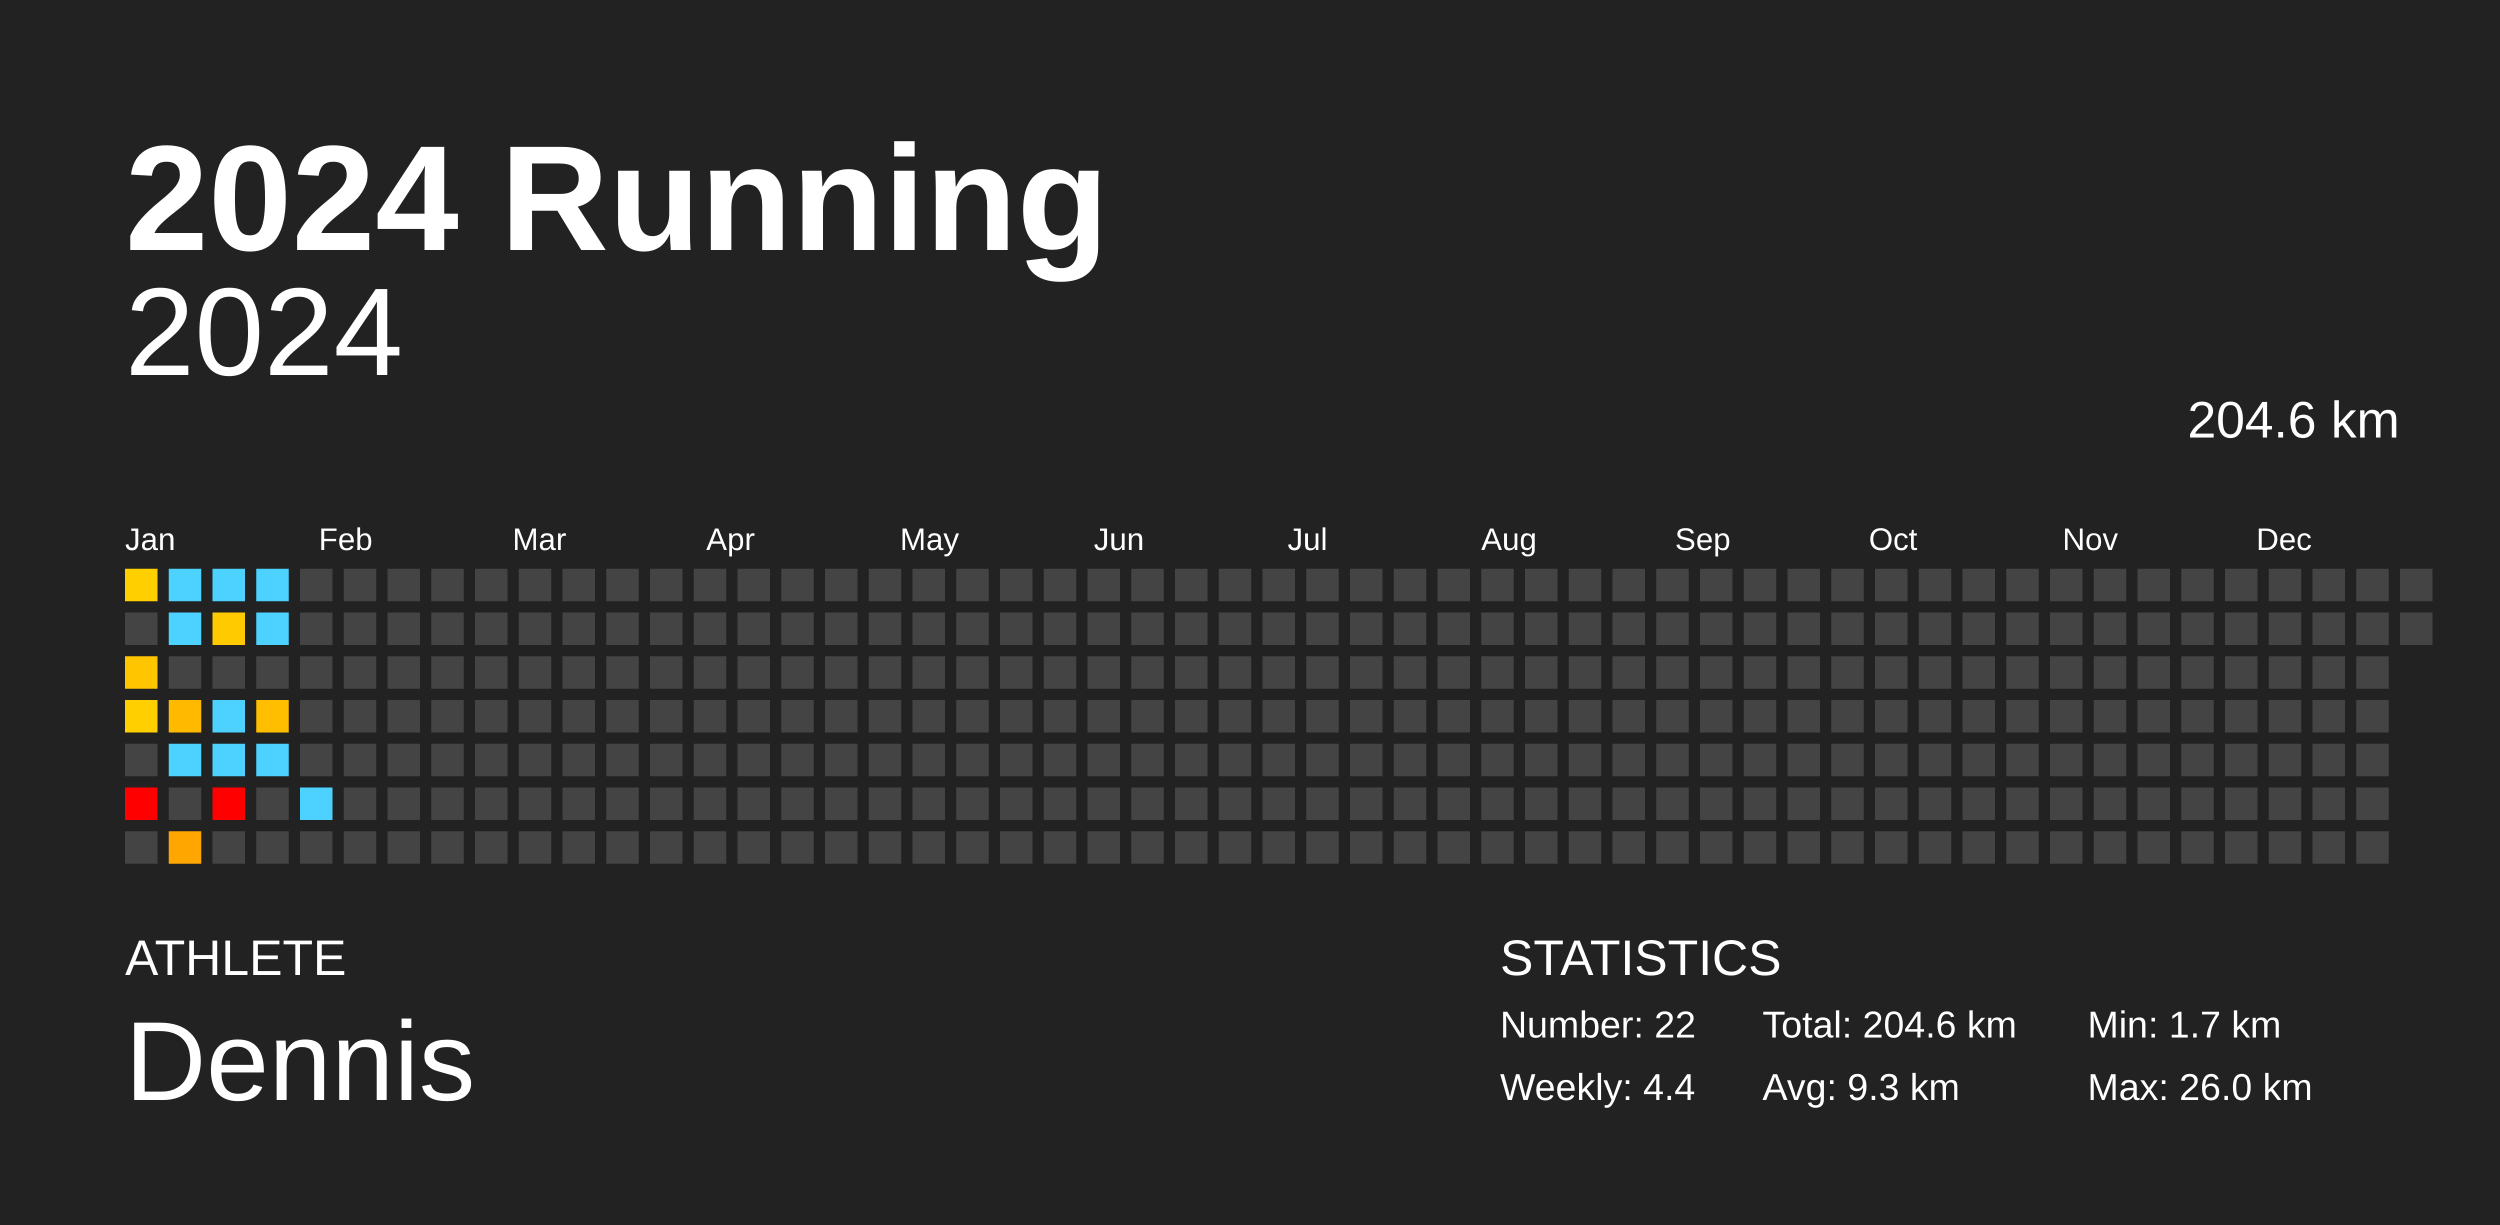
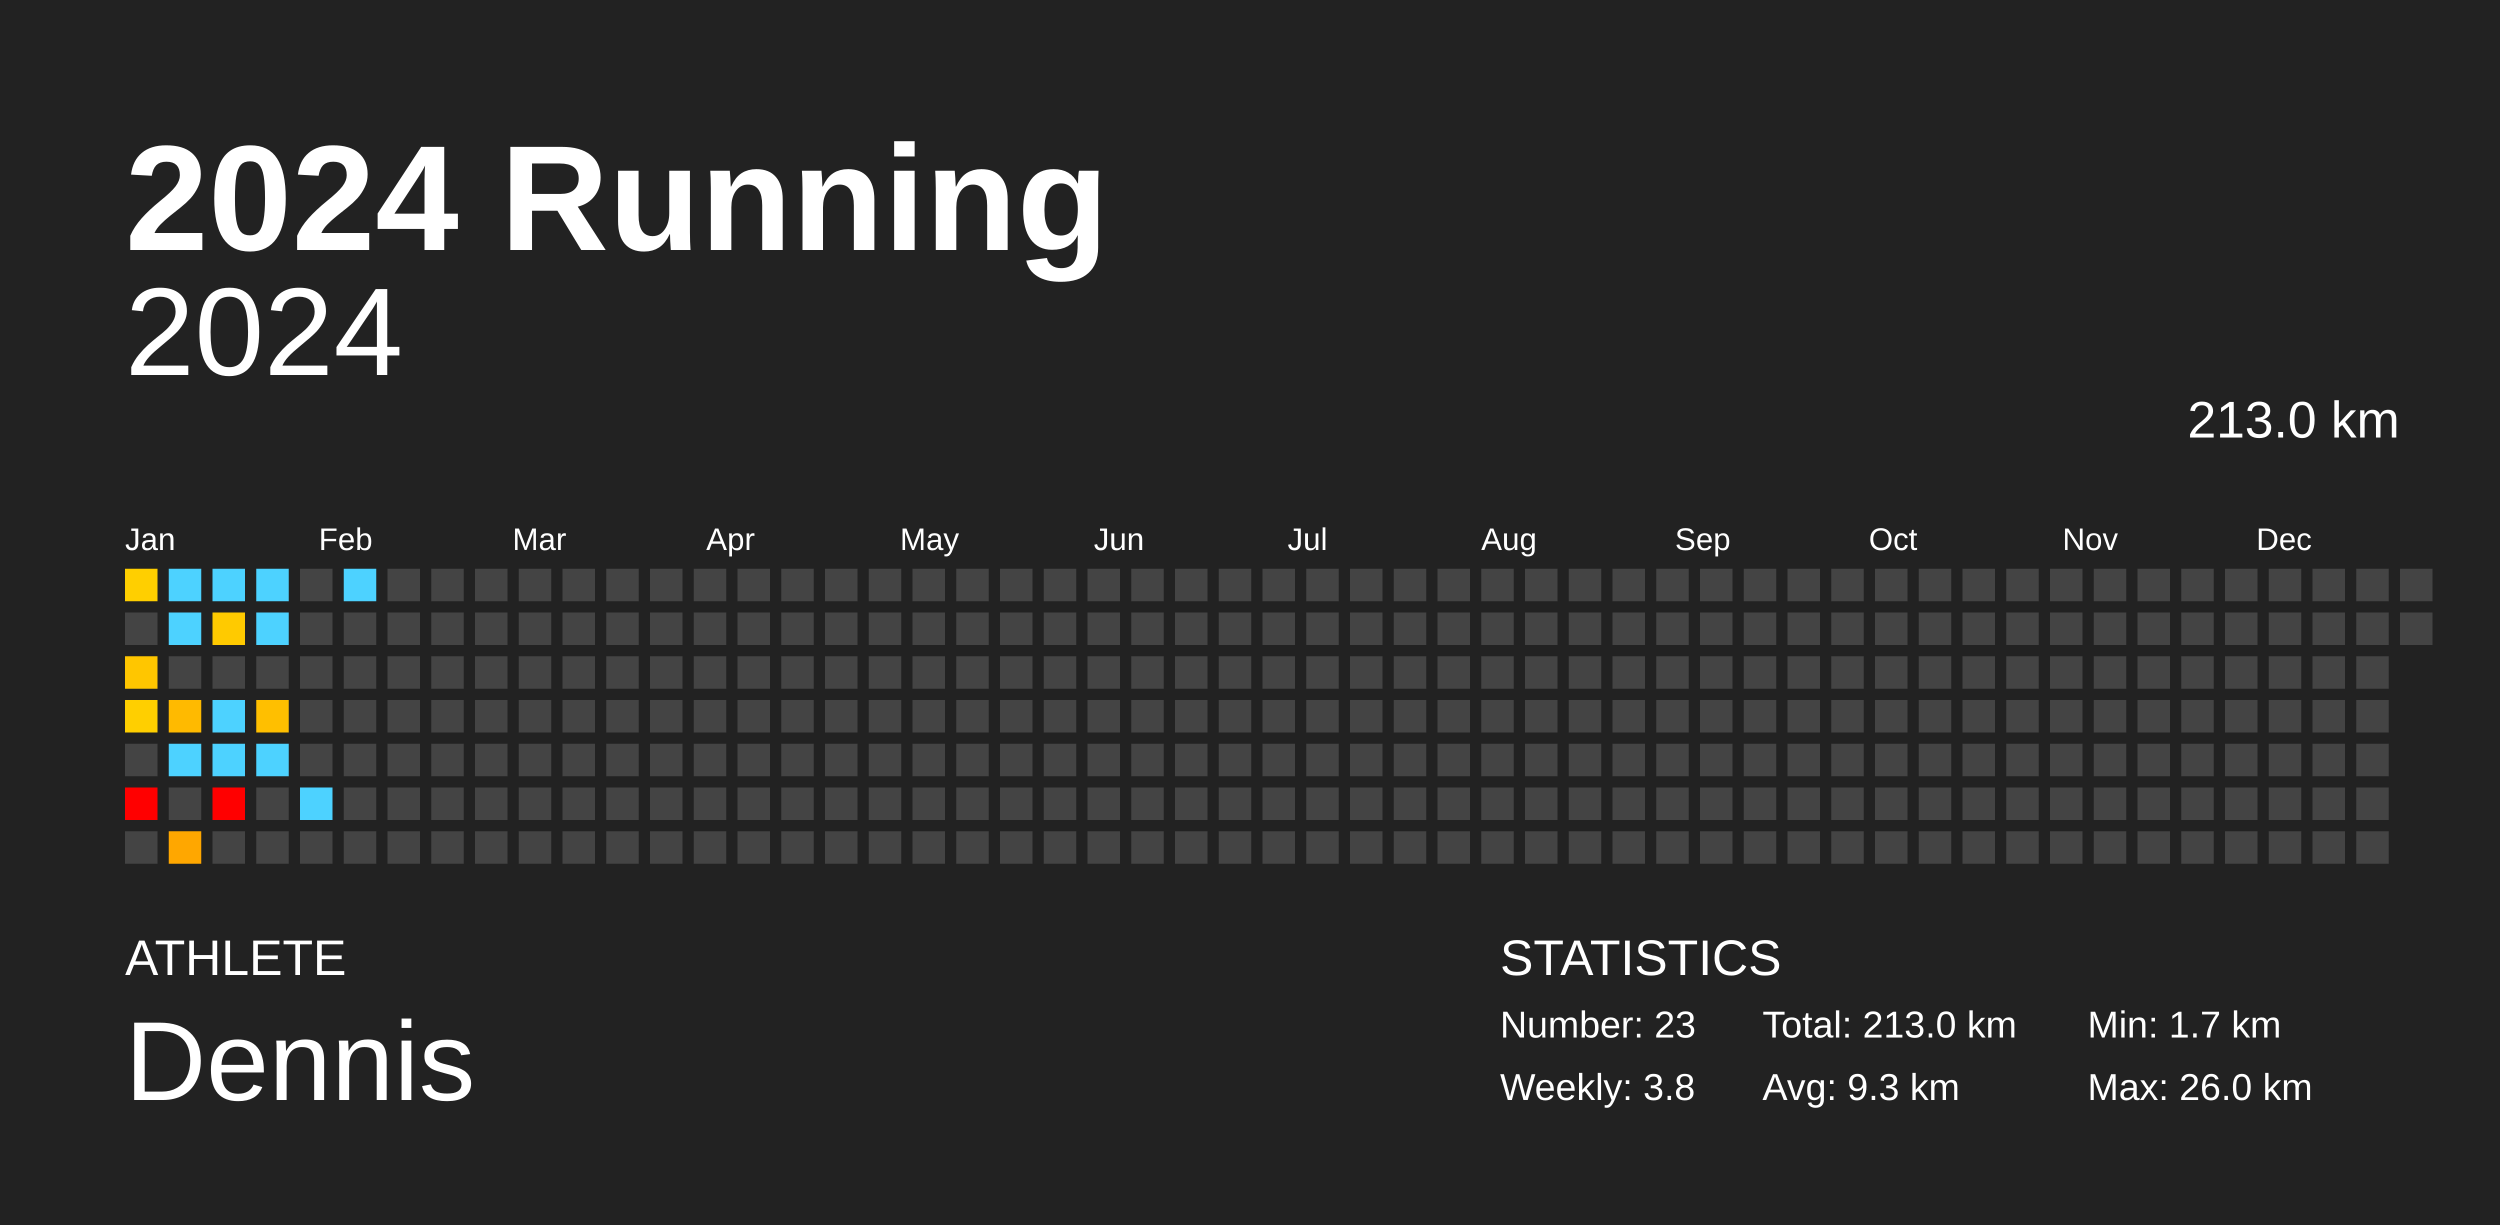
<svg xmlns="http://www.w3.org/2000/svg" baseProfile="full" height="98mm" version="1.1" viewBox="0,0,200,98" width="200mm">
  <defs />
  <rect fill="#222222" height="98" width="200" x="0" y="0" />
  <text fill="#FFFFFF" style="font-size:12px; font-family:Arial; font-weight:bold;" x="10" y="20">2024 Running</text>
  <text fill="#FFFFFF" style="font-size:4px; font-family:Arial" x="10" y="78">ATHLETE</text>
  <text fill="#FFFFFF" style="font-size:9px; font-family:Arial" x="10" y="88">Dennis</text>
  <text fill="#FFFFFF" style="font-size:4px; font-family:Arial" x="120" y="78">STATISTICS</text>
-   <text fill="#FFFFFF" style="font-size:3px; font-family:Arial" x="120" y="83">Number: 22</text>
-   <text fill="#FFFFFF" style="font-size:3px; font-family:Arial" x="120" y="88">Weekly: 4.4</text>
-   <text fill="#FFFFFF" style="font-size:3px; font-family:Arial" x="141" y="83">Total: 204.6 km</text>
+   <text fill="#FFFFFF" style="font-size:3px; font-family:Arial" x="120" y="83">Number: 23</text>
+   <text fill="#FFFFFF" style="font-size:3px; font-family:Arial" x="120" y="88">Weekly: 3.8</text>
+   <text fill="#FFFFFF" style="font-size:3px; font-family:Arial" x="141" y="83">Total: 213.0 km</text>
  <text fill="#FFFFFF" style="font-size:3px; font-family:Arial" x="141" y="88">Avg: 9.3 km</text>
  <text fill="#FFFFFF" style="font-size:3px; font-family:Arial" x="167" y="83">Min: 1.7 km</text>
  <text fill="#FFFFFF" style="font-size:3px; font-family:Arial" x="167" y="88">Max: 26.0 km</text>
  <text alignment-baseline="hanging" fill="#FFFFFF" style="font-size:10.0px; font-family:Arial;" x="10" y="30">2024</text>
-   <text alignment-baseline="hanging" fill="#FFFFFF" style="font-size:4.125px; font-family:Arial;" x="175" y="35">204.6 km</text>
+   <text alignment-baseline="hanging" fill="#FFFFFF" style="font-size:4.125px; font-family:Arial;" x="175" y="35">213.0 km</text>
  <text fill="#FFFFFF" style="font-size:2.5px; font-family:Arial" x="10.0" y="44">Jan</text>
  <text fill="#FFFFFF" style="font-size:2.5px; font-family:Arial" x="25.5" y="44">Feb</text>
  <text fill="#FFFFFF" style="font-size:2.5px; font-family:Arial" x="41.0" y="44">Mar</text>
  <text fill="#FFFFFF" style="font-size:2.5px; font-family:Arial" x="56.5" y="44">Apr</text>
  <text fill="#FFFFFF" style="font-size:2.5px; font-family:Arial" x="72.0" y="44">May</text>
  <text fill="#FFFFFF" style="font-size:2.5px; font-family:Arial" x="87.5" y="44">Jun</text>
  <text fill="#FFFFFF" style="font-size:2.5px; font-family:Arial" x="103.0" y="44">Jul</text>
  <text fill="#FFFFFF" style="font-size:2.5px; font-family:Arial" x="118.5" y="44">Aug</text>
  <text fill="#FFFFFF" style="font-size:2.5px; font-family:Arial" x="134.0" y="44">Sep</text>
  <text fill="#FFFFFF" style="font-size:2.5px; font-family:Arial" x="149.5" y="44">Oct</text>
  <text fill="#FFFFFF" style="font-size:2.5px; font-family:Arial" x="165.0" y="44">Nov</text>
  <text fill="#FFFFFF" style="font-size:2.5px; font-family:Arial" x="180.5" y="44">Dec</text>
  <rect fill="#ffcf00" height="2.6" width="2.6" x="10.0" y="45.5" />
  <rect fill="#444444" height="2.6" width="2.6" x="10.0" y="49.0" />
  <rect fill="#ffc600" height="2.6" width="2.6" x="10.0" y="52.5" />
  <rect fill="#ffcf00" height="2.6" width="2.6" x="10.0" y="56.0" />
  <rect fill="#444444" height="2.6" width="2.6" x="10.0" y="59.5" />
  <rect fill="red" height="2.6" width="2.6" x="10.0" y="63.0" />
  <rect fill="#444444" height="2.6" width="2.6" x="10.0" y="66.5" />
  <rect fill="#4dd2ff" height="2.6" width="2.6" x="13.5" y="45.5" />
  <rect fill="#4dd2ff" height="2.6" width="2.6" x="13.5" y="49.0" />
  <rect fill="#444444" height="2.6" width="2.6" x="13.5" y="52.5" />
  <rect fill="#ffba00" height="2.6" width="2.6" x="13.5" y="56.0" />
  <rect fill="#4dd2ff" height="2.6" width="2.6" x="13.5" y="59.5" />
  <rect fill="#444444" height="2.6" width="2.6" x="13.5" y="63.0" />
  <rect fill="#ffa700" height="2.6" width="2.6" x="13.5" y="66.5" />
  <rect fill="#4dd2ff" height="2.6" width="2.6" x="17.0" y="45.5" />
  <rect fill="#ffca00" height="2.6" width="2.6" x="17.0" y="49.0" />
  <rect fill="#444444" height="2.6" width="2.6" x="17.0" y="52.5" />
  <rect fill="#4dd2ff" height="2.6" width="2.6" x="17.0" y="56.0" />
  <rect fill="#4dd2ff" height="2.6" width="2.6" x="17.0" y="59.5" />
  <rect fill="red" height="2.6" width="2.6" x="17.0" y="63.0" />
  <rect fill="#444444" height="2.6" width="2.6" x="17.0" y="66.5" />
  <rect fill="#4dd2ff" height="2.6" width="2.6" x="20.5" y="45.5" />
  <rect fill="#4dd2ff" height="2.6" width="2.6" x="20.5" y="49.0" />
  <rect fill="#444444" height="2.6" width="2.6" x="20.5" y="52.5" />
  <rect fill="#ffbf00" height="2.6" width="2.6" x="20.5" y="56.0" />
  <rect fill="#4dd2ff" height="2.6" width="2.6" x="20.5" y="59.5" />
  <rect fill="#444444" height="2.6" width="2.6" x="20.5" y="63.0" />
  <rect fill="#444444" height="2.6" width="2.6" x="20.5" y="66.5" />
  <rect fill="#444444" height="2.6" width="2.6" x="24.0" y="45.5" />
  <rect fill="#444444" height="2.6" width="2.6" x="24.0" y="49.0" />
  <rect fill="#444444" height="2.6" width="2.6" x="24.0" y="52.5" />
  <rect fill="#444444" height="2.6" width="2.6" x="24.0" y="56.0" />
  <rect fill="#444444" height="2.6" width="2.6" x="24.0" y="59.5" />
  <rect fill="#4dd2ff" height="2.6" width="2.6" x="24.0" y="63.0" />
  <rect fill="#444444" height="2.6" width="2.6" x="24.0" y="66.5" />
-   <rect fill="#444444" height="2.6" width="2.6" x="27.5" y="45.5" />
+   <rect fill="#4dd2ff" height="2.6" width="2.6" x="27.5" y="45.5" />
  <rect fill="#444444" height="2.6" width="2.6" x="27.5" y="49.0" />
  <rect fill="#444444" height="2.6" width="2.6" x="27.5" y="52.5" />
  <rect fill="#444444" height="2.6" width="2.6" x="27.5" y="56.0" />
  <rect fill="#444444" height="2.6" width="2.6" x="27.5" y="59.5" />
  <rect fill="#444444" height="2.6" width="2.6" x="27.5" y="63.0" />
  <rect fill="#444444" height="2.6" width="2.6" x="27.5" y="66.5" />
  <rect fill="#444444" height="2.6" width="2.6" x="31.0" y="45.5" />
  <rect fill="#444444" height="2.6" width="2.6" x="31.0" y="49.0" />
  <rect fill="#444444" height="2.6" width="2.6" x="31.0" y="52.5" />
  <rect fill="#444444" height="2.6" width="2.6" x="31.0" y="56.0" />
  <rect fill="#444444" height="2.6" width="2.6" x="31.0" y="59.5" />
  <rect fill="#444444" height="2.6" width="2.6" x="31.0" y="63.0" />
  <rect fill="#444444" height="2.6" width="2.6" x="31.0" y="66.5" />
  <rect fill="#444444" height="2.6" width="2.6" x="34.5" y="45.5" />
  <rect fill="#444444" height="2.6" width="2.6" x="34.5" y="49.0" />
  <rect fill="#444444" height="2.6" width="2.6" x="34.5" y="52.5" />
  <rect fill="#444444" height="2.6" width="2.6" x="34.5" y="56.0" />
  <rect fill="#444444" height="2.6" width="2.6" x="34.5" y="59.5" />
  <rect fill="#444444" height="2.6" width="2.6" x="34.5" y="63.0" />
  <rect fill="#444444" height="2.6" width="2.6" x="34.5" y="66.5" />
  <rect fill="#444444" height="2.6" width="2.6" x="38.0" y="45.5" />
  <rect fill="#444444" height="2.6" width="2.6" x="38.0" y="49.0" />
  <rect fill="#444444" height="2.6" width="2.6" x="38.0" y="52.5" />
  <rect fill="#444444" height="2.6" width="2.6" x="38.0" y="56.0" />
  <rect fill="#444444" height="2.6" width="2.6" x="38.0" y="59.5" />
  <rect fill="#444444" height="2.6" width="2.6" x="38.0" y="63.0" />
  <rect fill="#444444" height="2.6" width="2.6" x="38.0" y="66.5" />
  <rect fill="#444444" height="2.6" width="2.6" x="41.5" y="45.5" />
  <rect fill="#444444" height="2.6" width="2.6" x="41.5" y="49.0" />
  <rect fill="#444444" height="2.6" width="2.6" x="41.5" y="52.5" />
  <rect fill="#444444" height="2.6" width="2.6" x="41.5" y="56.0" />
  <rect fill="#444444" height="2.6" width="2.6" x="41.5" y="59.5" />
  <rect fill="#444444" height="2.6" width="2.6" x="41.5" y="63.0" />
  <rect fill="#444444" height="2.6" width="2.6" x="41.5" y="66.5" />
  <rect fill="#444444" height="2.6" width="2.6" x="45.0" y="45.5" />
  <rect fill="#444444" height="2.6" width="2.6" x="45.0" y="49.0" />
  <rect fill="#444444" height="2.6" width="2.6" x="45.0" y="52.5" />
  <rect fill="#444444" height="2.6" width="2.6" x="45.0" y="56.0" />
  <rect fill="#444444" height="2.6" width="2.6" x="45.0" y="59.5" />
  <rect fill="#444444" height="2.6" width="2.6" x="45.0" y="63.0" />
  <rect fill="#444444" height="2.6" width="2.6" x="45.0" y="66.5" />
  <rect fill="#444444" height="2.6" width="2.6" x="48.5" y="45.5" />
  <rect fill="#444444" height="2.6" width="2.6" x="48.5" y="49.0" />
  <rect fill="#444444" height="2.6" width="2.6" x="48.5" y="52.5" />
  <rect fill="#444444" height="2.6" width="2.6" x="48.5" y="56.0" />
  <rect fill="#444444" height="2.6" width="2.6" x="48.5" y="59.5" />
  <rect fill="#444444" height="2.6" width="2.6" x="48.5" y="63.0" />
  <rect fill="#444444" height="2.6" width="2.6" x="48.5" y="66.5" />
  <rect fill="#444444" height="2.6" width="2.6" x="52.0" y="45.5" />
  <rect fill="#444444" height="2.6" width="2.6" x="52.0" y="49.0" />
  <rect fill="#444444" height="2.6" width="2.6" x="52.0" y="52.5" />
  <rect fill="#444444" height="2.6" width="2.6" x="52.0" y="56.0" />
  <rect fill="#444444" height="2.6" width="2.6" x="52.0" y="59.5" />
  <rect fill="#444444" height="2.6" width="2.6" x="52.0" y="63.0" />
  <rect fill="#444444" height="2.6" width="2.6" x="52.0" y="66.5" />
  <rect fill="#444444" height="2.6" width="2.6" x="55.5" y="45.5" />
  <rect fill="#444444" height="2.6" width="2.6" x="55.5" y="49.0" />
  <rect fill="#444444" height="2.6" width="2.6" x="55.5" y="52.5" />
  <rect fill="#444444" height="2.6" width="2.6" x="55.5" y="56.0" />
  <rect fill="#444444" height="2.6" width="2.6" x="55.5" y="59.5" />
  <rect fill="#444444" height="2.6" width="2.6" x="55.5" y="63.0" />
  <rect fill="#444444" height="2.6" width="2.6" x="55.5" y="66.5" />
  <rect fill="#444444" height="2.6" width="2.6" x="59.0" y="45.5" />
  <rect fill="#444444" height="2.6" width="2.6" x="59.0" y="49.0" />
  <rect fill="#444444" height="2.6" width="2.6" x="59.0" y="52.5" />
  <rect fill="#444444" height="2.6" width="2.6" x="59.0" y="56.0" />
  <rect fill="#444444" height="2.6" width="2.6" x="59.0" y="59.5" />
  <rect fill="#444444" height="2.6" width="2.6" x="59.0" y="63.0" />
  <rect fill="#444444" height="2.6" width="2.6" x="59.0" y="66.5" />
  <rect fill="#444444" height="2.6" width="2.6" x="62.5" y="45.5" />
  <rect fill="#444444" height="2.6" width="2.6" x="62.5" y="49.0" />
  <rect fill="#444444" height="2.6" width="2.6" x="62.5" y="52.5" />
  <rect fill="#444444" height="2.6" width="2.6" x="62.5" y="56.0" />
  <rect fill="#444444" height="2.6" width="2.6" x="62.5" y="59.5" />
  <rect fill="#444444" height="2.6" width="2.6" x="62.5" y="63.0" />
  <rect fill="#444444" height="2.6" width="2.6" x="62.5" y="66.5" />
  <rect fill="#444444" height="2.6" width="2.6" x="66.0" y="45.5" />
  <rect fill="#444444" height="2.6" width="2.6" x="66.0" y="49.0" />
  <rect fill="#444444" height="2.6" width="2.6" x="66.0" y="52.5" />
  <rect fill="#444444" height="2.6" width="2.6" x="66.0" y="56.0" />
  <rect fill="#444444" height="2.6" width="2.6" x="66.0" y="59.5" />
  <rect fill="#444444" height="2.6" width="2.6" x="66.0" y="63.0" />
  <rect fill="#444444" height="2.6" width="2.6" x="66.0" y="66.5" />
  <rect fill="#444444" height="2.6" width="2.6" x="69.5" y="45.5" />
  <rect fill="#444444" height="2.6" width="2.6" x="69.5" y="49.0" />
  <rect fill="#444444" height="2.6" width="2.6" x="69.5" y="52.5" />
  <rect fill="#444444" height="2.6" width="2.6" x="69.5" y="56.0" />
  <rect fill="#444444" height="2.6" width="2.6" x="69.5" y="59.5" />
  <rect fill="#444444" height="2.6" width="2.6" x="69.5" y="63.0" />
  <rect fill="#444444" height="2.6" width="2.6" x="69.5" y="66.5" />
  <rect fill="#444444" height="2.6" width="2.6" x="73.0" y="45.5" />
  <rect fill="#444444" height="2.6" width="2.6" x="73.0" y="49.0" />
  <rect fill="#444444" height="2.6" width="2.6" x="73.0" y="52.5" />
  <rect fill="#444444" height="2.6" width="2.6" x="73.0" y="56.0" />
  <rect fill="#444444" height="2.6" width="2.6" x="73.0" y="59.5" />
  <rect fill="#444444" height="2.6" width="2.6" x="73.0" y="63.0" />
  <rect fill="#444444" height="2.6" width="2.6" x="73.0" y="66.5" />
  <rect fill="#444444" height="2.6" width="2.6" x="76.5" y="45.5" />
  <rect fill="#444444" height="2.6" width="2.6" x="76.5" y="49.0" />
  <rect fill="#444444" height="2.6" width="2.6" x="76.5" y="52.5" />
  <rect fill="#444444" height="2.6" width="2.6" x="76.5" y="56.0" />
  <rect fill="#444444" height="2.6" width="2.6" x="76.5" y="59.5" />
  <rect fill="#444444" height="2.6" width="2.6" x="76.5" y="63.0" />
  <rect fill="#444444" height="2.6" width="2.6" x="76.5" y="66.5" />
  <rect fill="#444444" height="2.6" width="2.6" x="80.0" y="45.5" />
  <rect fill="#444444" height="2.6" width="2.6" x="80.0" y="49.0" />
  <rect fill="#444444" height="2.6" width="2.6" x="80.0" y="52.5" />
  <rect fill="#444444" height="2.6" width="2.6" x="80.0" y="56.0" />
  <rect fill="#444444" height="2.6" width="2.6" x="80.0" y="59.5" />
  <rect fill="#444444" height="2.6" width="2.6" x="80.0" y="63.0" />
  <rect fill="#444444" height="2.6" width="2.6" x="80.0" y="66.5" />
  <rect fill="#444444" height="2.6" width="2.6" x="83.5" y="45.5" />
  <rect fill="#444444" height="2.6" width="2.6" x="83.5" y="49.0" />
  <rect fill="#444444" height="2.6" width="2.6" x="83.5" y="52.5" />
  <rect fill="#444444" height="2.6" width="2.6" x="83.5" y="56.0" />
  <rect fill="#444444" height="2.6" width="2.6" x="83.5" y="59.5" />
  <rect fill="#444444" height="2.6" width="2.6" x="83.5" y="63.0" />
  <rect fill="#444444" height="2.6" width="2.6" x="83.5" y="66.5" />
  <rect fill="#444444" height="2.6" width="2.6" x="87.0" y="45.5" />
  <rect fill="#444444" height="2.6" width="2.6" x="87.0" y="49.0" />
  <rect fill="#444444" height="2.6" width="2.6" x="87.0" y="52.5" />
  <rect fill="#444444" height="2.6" width="2.6" x="87.0" y="56.0" />
  <rect fill="#444444" height="2.6" width="2.6" x="87.0" y="59.5" />
  <rect fill="#444444" height="2.6" width="2.6" x="87.0" y="63.0" />
  <rect fill="#444444" height="2.6" width="2.6" x="87.0" y="66.5" />
  <rect fill="#444444" height="2.6" width="2.6" x="90.5" y="45.5" />
  <rect fill="#444444" height="2.6" width="2.6" x="90.5" y="49.0" />
  <rect fill="#444444" height="2.6" width="2.6" x="90.5" y="52.5" />
  <rect fill="#444444" height="2.6" width="2.6" x="90.5" y="56.0" />
  <rect fill="#444444" height="2.6" width="2.6" x="90.5" y="59.5" />
  <rect fill="#444444" height="2.6" width="2.6" x="90.5" y="63.0" />
  <rect fill="#444444" height="2.6" width="2.6" x="90.5" y="66.5" />
  <rect fill="#444444" height="2.6" width="2.6" x="94.0" y="45.5" />
  <rect fill="#444444" height="2.6" width="2.6" x="94.0" y="49.0" />
  <rect fill="#444444" height="2.6" width="2.6" x="94.0" y="52.5" />
  <rect fill="#444444" height="2.6" width="2.6" x="94.0" y="56.0" />
  <rect fill="#444444" height="2.6" width="2.6" x="94.0" y="59.5" />
  <rect fill="#444444" height="2.6" width="2.6" x="94.0" y="63.0" />
  <rect fill="#444444" height="2.6" width="2.6" x="94.0" y="66.5" />
  <rect fill="#444444" height="2.6" width="2.6" x="97.5" y="45.5" />
  <rect fill="#444444" height="2.6" width="2.6" x="97.5" y="49.0" />
  <rect fill="#444444" height="2.6" width="2.6" x="97.5" y="52.5" />
  <rect fill="#444444" height="2.6" width="2.6" x="97.5" y="56.0" />
  <rect fill="#444444" height="2.6" width="2.6" x="97.5" y="59.5" />
  <rect fill="#444444" height="2.6" width="2.6" x="97.5" y="63.0" />
  <rect fill="#444444" height="2.6" width="2.6" x="97.5" y="66.5" />
  <rect fill="#444444" height="2.6" width="2.6" x="101.0" y="45.5" />
  <rect fill="#444444" height="2.6" width="2.6" x="101.0" y="49.0" />
  <rect fill="#444444" height="2.6" width="2.6" x="101.0" y="52.5" />
  <rect fill="#444444" height="2.6" width="2.6" x="101.0" y="56.0" />
  <rect fill="#444444" height="2.6" width="2.6" x="101.0" y="59.5" />
  <rect fill="#444444" height="2.6" width="2.6" x="101.0" y="63.0" />
  <rect fill="#444444" height="2.6" width="2.6" x="101.0" y="66.5" />
  <rect fill="#444444" height="2.6" width="2.6" x="104.5" y="45.5" />
  <rect fill="#444444" height="2.6" width="2.6" x="104.5" y="49.0" />
  <rect fill="#444444" height="2.6" width="2.6" x="104.5" y="52.5" />
  <rect fill="#444444" height="2.6" width="2.6" x="104.5" y="56.0" />
  <rect fill="#444444" height="2.6" width="2.6" x="104.5" y="59.5" />
  <rect fill="#444444" height="2.6" width="2.6" x="104.5" y="63.0" />
  <rect fill="#444444" height="2.6" width="2.6" x="104.5" y="66.5" />
  <rect fill="#444444" height="2.6" width="2.6" x="108.0" y="45.5" />
  <rect fill="#444444" height="2.6" width="2.6" x="108.0" y="49.0" />
  <rect fill="#444444" height="2.6" width="2.6" x="108.0" y="52.5" />
  <rect fill="#444444" height="2.6" width="2.6" x="108.0" y="56.0" />
  <rect fill="#444444" height="2.6" width="2.6" x="108.0" y="59.5" />
  <rect fill="#444444" height="2.6" width="2.6" x="108.0" y="63.0" />
  <rect fill="#444444" height="2.6" width="2.6" x="108.0" y="66.5" />
  <rect fill="#444444" height="2.6" width="2.6" x="111.5" y="45.5" />
  <rect fill="#444444" height="2.6" width="2.6" x="111.5" y="49.0" />
  <rect fill="#444444" height="2.6" width="2.6" x="111.5" y="52.5" />
  <rect fill="#444444" height="2.6" width="2.6" x="111.5" y="56.0" />
  <rect fill="#444444" height="2.6" width="2.6" x="111.5" y="59.5" />
  <rect fill="#444444" height="2.6" width="2.6" x="111.5" y="63.0" />
  <rect fill="#444444" height="2.6" width="2.6" x="111.5" y="66.5" />
  <rect fill="#444444" height="2.6" width="2.6" x="115.0" y="45.5" />
  <rect fill="#444444" height="2.6" width="2.6" x="115.0" y="49.0" />
  <rect fill="#444444" height="2.6" width="2.6" x="115.0" y="52.5" />
  <rect fill="#444444" height="2.6" width="2.6" x="115.0" y="56.0" />
  <rect fill="#444444" height="2.6" width="2.6" x="115.0" y="59.5" />
  <rect fill="#444444" height="2.6" width="2.6" x="115.0" y="63.0" />
  <rect fill="#444444" height="2.6" width="2.6" x="115.0" y="66.5" />
  <rect fill="#444444" height="2.6" width="2.6" x="118.5" y="45.5" />
  <rect fill="#444444" height="2.6" width="2.6" x="118.5" y="49.0" />
  <rect fill="#444444" height="2.6" width="2.6" x="118.5" y="52.5" />
  <rect fill="#444444" height="2.6" width="2.6" x="118.5" y="56.0" />
  <rect fill="#444444" height="2.6" width="2.6" x="118.5" y="59.5" />
  <rect fill="#444444" height="2.6" width="2.6" x="118.5" y="63.0" />
  <rect fill="#444444" height="2.6" width="2.6" x="118.5" y="66.5" />
  <rect fill="#444444" height="2.6" width="2.6" x="122.0" y="45.5" />
  <rect fill="#444444" height="2.6" width="2.6" x="122.0" y="49.0" />
  <rect fill="#444444" height="2.6" width="2.6" x="122.0" y="52.5" />
  <rect fill="#444444" height="2.6" width="2.6" x="122.0" y="56.0" />
  <rect fill="#444444" height="2.6" width="2.6" x="122.0" y="59.5" />
  <rect fill="#444444" height="2.6" width="2.6" x="122.0" y="63.0" />
  <rect fill="#444444" height="2.6" width="2.6" x="122.0" y="66.5" />
  <rect fill="#444444" height="2.6" width="2.6" x="125.5" y="45.5" />
  <rect fill="#444444" height="2.6" width="2.6" x="125.5" y="49.0" />
  <rect fill="#444444" height="2.6" width="2.6" x="125.5" y="52.5" />
  <rect fill="#444444" height="2.6" width="2.6" x="125.5" y="56.0" />
  <rect fill="#444444" height="2.6" width="2.6" x="125.5" y="59.5" />
  <rect fill="#444444" height="2.6" width="2.6" x="125.5" y="63.0" />
  <rect fill="#444444" height="2.6" width="2.6" x="125.5" y="66.5" />
  <rect fill="#444444" height="2.6" width="2.6" x="129.0" y="45.5" />
  <rect fill="#444444" height="2.6" width="2.6" x="129.0" y="49.0" />
  <rect fill="#444444" height="2.6" width="2.6" x="129.0" y="52.5" />
  <rect fill="#444444" height="2.6" width="2.6" x="129.0" y="56.0" />
  <rect fill="#444444" height="2.6" width="2.6" x="129.0" y="59.5" />
  <rect fill="#444444" height="2.6" width="2.6" x="129.0" y="63.0" />
  <rect fill="#444444" height="2.6" width="2.6" x="129.0" y="66.5" />
  <rect fill="#444444" height="2.6" width="2.6" x="132.5" y="45.5" />
  <rect fill="#444444" height="2.6" width="2.6" x="132.5" y="49.0" />
  <rect fill="#444444" height="2.6" width="2.6" x="132.5" y="52.5" />
  <rect fill="#444444" height="2.6" width="2.6" x="132.5" y="56.0" />
  <rect fill="#444444" height="2.6" width="2.6" x="132.5" y="59.5" />
  <rect fill="#444444" height="2.6" width="2.6" x="132.5" y="63.0" />
  <rect fill="#444444" height="2.6" width="2.6" x="132.5" y="66.5" />
  <rect fill="#444444" height="2.6" width="2.6" x="136.0" y="45.5" />
  <rect fill="#444444" height="2.6" width="2.6" x="136.0" y="49.0" />
  <rect fill="#444444" height="2.6" width="2.6" x="136.0" y="52.5" />
  <rect fill="#444444" height="2.6" width="2.6" x="136.0" y="56.0" />
  <rect fill="#444444" height="2.6" width="2.6" x="136.0" y="59.5" />
  <rect fill="#444444" height="2.6" width="2.6" x="136.0" y="63.0" />
  <rect fill="#444444" height="2.6" width="2.6" x="136.0" y="66.5" />
  <rect fill="#444444" height="2.6" width="2.6" x="139.5" y="45.5" />
  <rect fill="#444444" height="2.6" width="2.6" x="139.5" y="49.0" />
  <rect fill="#444444" height="2.6" width="2.6" x="139.5" y="52.5" />
  <rect fill="#444444" height="2.6" width="2.6" x="139.5" y="56.0" />
  <rect fill="#444444" height="2.6" width="2.6" x="139.5" y="59.5" />
  <rect fill="#444444" height="2.6" width="2.6" x="139.5" y="63.0" />
  <rect fill="#444444" height="2.6" width="2.6" x="139.5" y="66.5" />
  <rect fill="#444444" height="2.6" width="2.6" x="143.0" y="45.5" />
  <rect fill="#444444" height="2.6" width="2.6" x="143.0" y="49.0" />
  <rect fill="#444444" height="2.6" width="2.6" x="143.0" y="52.5" />
  <rect fill="#444444" height="2.6" width="2.6" x="143.0" y="56.0" />
  <rect fill="#444444" height="2.6" width="2.6" x="143.0" y="59.5" />
  <rect fill="#444444" height="2.6" width="2.6" x="143.0" y="63.0" />
  <rect fill="#444444" height="2.6" width="2.6" x="143.0" y="66.5" />
  <rect fill="#444444" height="2.6" width="2.6" x="146.5" y="45.5" />
  <rect fill="#444444" height="2.6" width="2.6" x="146.5" y="49.0" />
  <rect fill="#444444" height="2.6" width="2.6" x="146.5" y="52.5" />
  <rect fill="#444444" height="2.6" width="2.6" x="146.5" y="56.0" />
  <rect fill="#444444" height="2.6" width="2.6" x="146.5" y="59.5" />
  <rect fill="#444444" height="2.6" width="2.6" x="146.5" y="63.0" />
  <rect fill="#444444" height="2.6" width="2.6" x="146.5" y="66.5" />
  <rect fill="#444444" height="2.6" width="2.6" x="150.0" y="45.5" />
  <rect fill="#444444" height="2.6" width="2.6" x="150.0" y="49.0" />
  <rect fill="#444444" height="2.6" width="2.6" x="150.0" y="52.5" />
  <rect fill="#444444" height="2.6" width="2.6" x="150.0" y="56.0" />
  <rect fill="#444444" height="2.6" width="2.6" x="150.0" y="59.5" />
  <rect fill="#444444" height="2.6" width="2.6" x="150.0" y="63.0" />
  <rect fill="#444444" height="2.6" width="2.6" x="150.0" y="66.5" />
  <rect fill="#444444" height="2.6" width="2.6" x="153.5" y="45.5" />
  <rect fill="#444444" height="2.6" width="2.6" x="153.5" y="49.0" />
  <rect fill="#444444" height="2.6" width="2.6" x="153.5" y="52.5" />
  <rect fill="#444444" height="2.6" width="2.6" x="153.5" y="56.0" />
  <rect fill="#444444" height="2.6" width="2.6" x="153.5" y="59.5" />
  <rect fill="#444444" height="2.6" width="2.6" x="153.5" y="63.0" />
  <rect fill="#444444" height="2.6" width="2.6" x="153.5" y="66.5" />
  <rect fill="#444444" height="2.6" width="2.6" x="157.0" y="45.5" />
  <rect fill="#444444" height="2.6" width="2.6" x="157.0" y="49.0" />
  <rect fill="#444444" height="2.6" width="2.6" x="157.0" y="52.5" />
  <rect fill="#444444" height="2.6" width="2.6" x="157.0" y="56.0" />
  <rect fill="#444444" height="2.6" width="2.6" x="157.0" y="59.5" />
  <rect fill="#444444" height="2.6" width="2.6" x="157.0" y="63.0" />
  <rect fill="#444444" height="2.6" width="2.6" x="157.0" y="66.5" />
  <rect fill="#444444" height="2.6" width="2.6" x="160.5" y="45.5" />
  <rect fill="#444444" height="2.6" width="2.6" x="160.5" y="49.0" />
  <rect fill="#444444" height="2.6" width="2.6" x="160.5" y="52.5" />
  <rect fill="#444444" height="2.6" width="2.6" x="160.5" y="56.0" />
  <rect fill="#444444" height="2.6" width="2.6" x="160.5" y="59.5" />
  <rect fill="#444444" height="2.6" width="2.6" x="160.5" y="63.0" />
  <rect fill="#444444" height="2.6" width="2.6" x="160.5" y="66.5" />
  <rect fill="#444444" height="2.6" width="2.6" x="164.0" y="45.5" />
  <rect fill="#444444" height="2.6" width="2.6" x="164.0" y="49.0" />
  <rect fill="#444444" height="2.6" width="2.6" x="164.0" y="52.5" />
  <rect fill="#444444" height="2.6" width="2.6" x="164.0" y="56.0" />
  <rect fill="#444444" height="2.6" width="2.6" x="164.0" y="59.5" />
  <rect fill="#444444" height="2.6" width="2.6" x="164.0" y="63.0" />
  <rect fill="#444444" height="2.6" width="2.6" x="164.0" y="66.5" />
  <rect fill="#444444" height="2.6" width="2.6" x="167.5" y="45.5" />
  <rect fill="#444444" height="2.6" width="2.6" x="167.5" y="49.0" />
  <rect fill="#444444" height="2.6" width="2.6" x="167.5" y="52.5" />
  <rect fill="#444444" height="2.6" width="2.6" x="167.5" y="56.0" />
  <rect fill="#444444" height="2.6" width="2.6" x="167.5" y="59.5" />
  <rect fill="#444444" height="2.6" width="2.6" x="167.5" y="63.0" />
  <rect fill="#444444" height="2.6" width="2.6" x="167.5" y="66.5" />
  <rect fill="#444444" height="2.6" width="2.6" x="171.0" y="45.5" />
  <rect fill="#444444" height="2.6" width="2.6" x="171.0" y="49.0" />
  <rect fill="#444444" height="2.6" width="2.6" x="171.0" y="52.5" />
  <rect fill="#444444" height="2.6" width="2.6" x="171.0" y="56.0" />
  <rect fill="#444444" height="2.6" width="2.6" x="171.0" y="59.5" />
  <rect fill="#444444" height="2.6" width="2.6" x="171.0" y="63.0" />
  <rect fill="#444444" height="2.6" width="2.6" x="171.0" y="66.5" />
  <rect fill="#444444" height="2.6" width="2.6" x="174.5" y="45.5" />
  <rect fill="#444444" height="2.6" width="2.6" x="174.5" y="49.0" />
  <rect fill="#444444" height="2.6" width="2.6" x="174.5" y="52.5" />
  <rect fill="#444444" height="2.6" width="2.6" x="174.5" y="56.0" />
  <rect fill="#444444" height="2.6" width="2.6" x="174.5" y="59.5" />
  <rect fill="#444444" height="2.6" width="2.6" x="174.5" y="63.0" />
  <rect fill="#444444" height="2.6" width="2.6" x="174.5" y="66.5" />
  <rect fill="#444444" height="2.6" width="2.6" x="178.0" y="45.5" />
  <rect fill="#444444" height="2.6" width="2.6" x="178.0" y="49.0" />
  <rect fill="#444444" height="2.6" width="2.6" x="178.0" y="52.5" />
  <rect fill="#444444" height="2.6" width="2.6" x="178.0" y="56.0" />
  <rect fill="#444444" height="2.6" width="2.6" x="178.0" y="59.5" />
  <rect fill="#444444" height="2.6" width="2.6" x="178.0" y="63.0" />
  <rect fill="#444444" height="2.6" width="2.6" x="178.0" y="66.5" />
  <rect fill="#444444" height="2.6" width="2.6" x="181.5" y="45.5" />
  <rect fill="#444444" height="2.6" width="2.6" x="181.5" y="49.0" />
  <rect fill="#444444" height="2.6" width="2.6" x="181.5" y="52.5" />
  <rect fill="#444444" height="2.6" width="2.6" x="181.5" y="56.0" />
  <rect fill="#444444" height="2.6" width="2.6" x="181.5" y="59.5" />
  <rect fill="#444444" height="2.6" width="2.6" x="181.5" y="63.0" />
  <rect fill="#444444" height="2.6" width="2.6" x="181.5" y="66.5" />
  <rect fill="#444444" height="2.6" width="2.6" x="185.0" y="45.5" />
  <rect fill="#444444" height="2.6" width="2.6" x="185.0" y="49.0" />
  <rect fill="#444444" height="2.6" width="2.6" x="185.0" y="52.5" />
  <rect fill="#444444" height="2.6" width="2.6" x="185.0" y="56.0" />
  <rect fill="#444444" height="2.6" width="2.6" x="185.0" y="59.5" />
  <rect fill="#444444" height="2.6" width="2.6" x="185.0" y="63.0" />
  <rect fill="#444444" height="2.6" width="2.6" x="185.0" y="66.5" />
  <rect fill="#444444" height="2.6" width="2.6" x="188.5" y="45.5" />
  <rect fill="#444444" height="2.6" width="2.6" x="188.5" y="49.0" />
  <rect fill="#444444" height="2.6" width="2.6" x="188.5" y="52.5" />
  <rect fill="#444444" height="2.6" width="2.6" x="188.5" y="56.0" />
  <rect fill="#444444" height="2.6" width="2.6" x="188.5" y="59.5" />
  <rect fill="#444444" height="2.6" width="2.6" x="188.5" y="63.0" />
  <rect fill="#444444" height="2.6" width="2.6" x="188.5" y="66.5" />
  <rect fill="#444444" height="2.6" width="2.6" x="192.0" y="45.5" />
  <rect fill="#444444" height="2.6" width="2.6" x="192.0" y="49.0" />
</svg>
